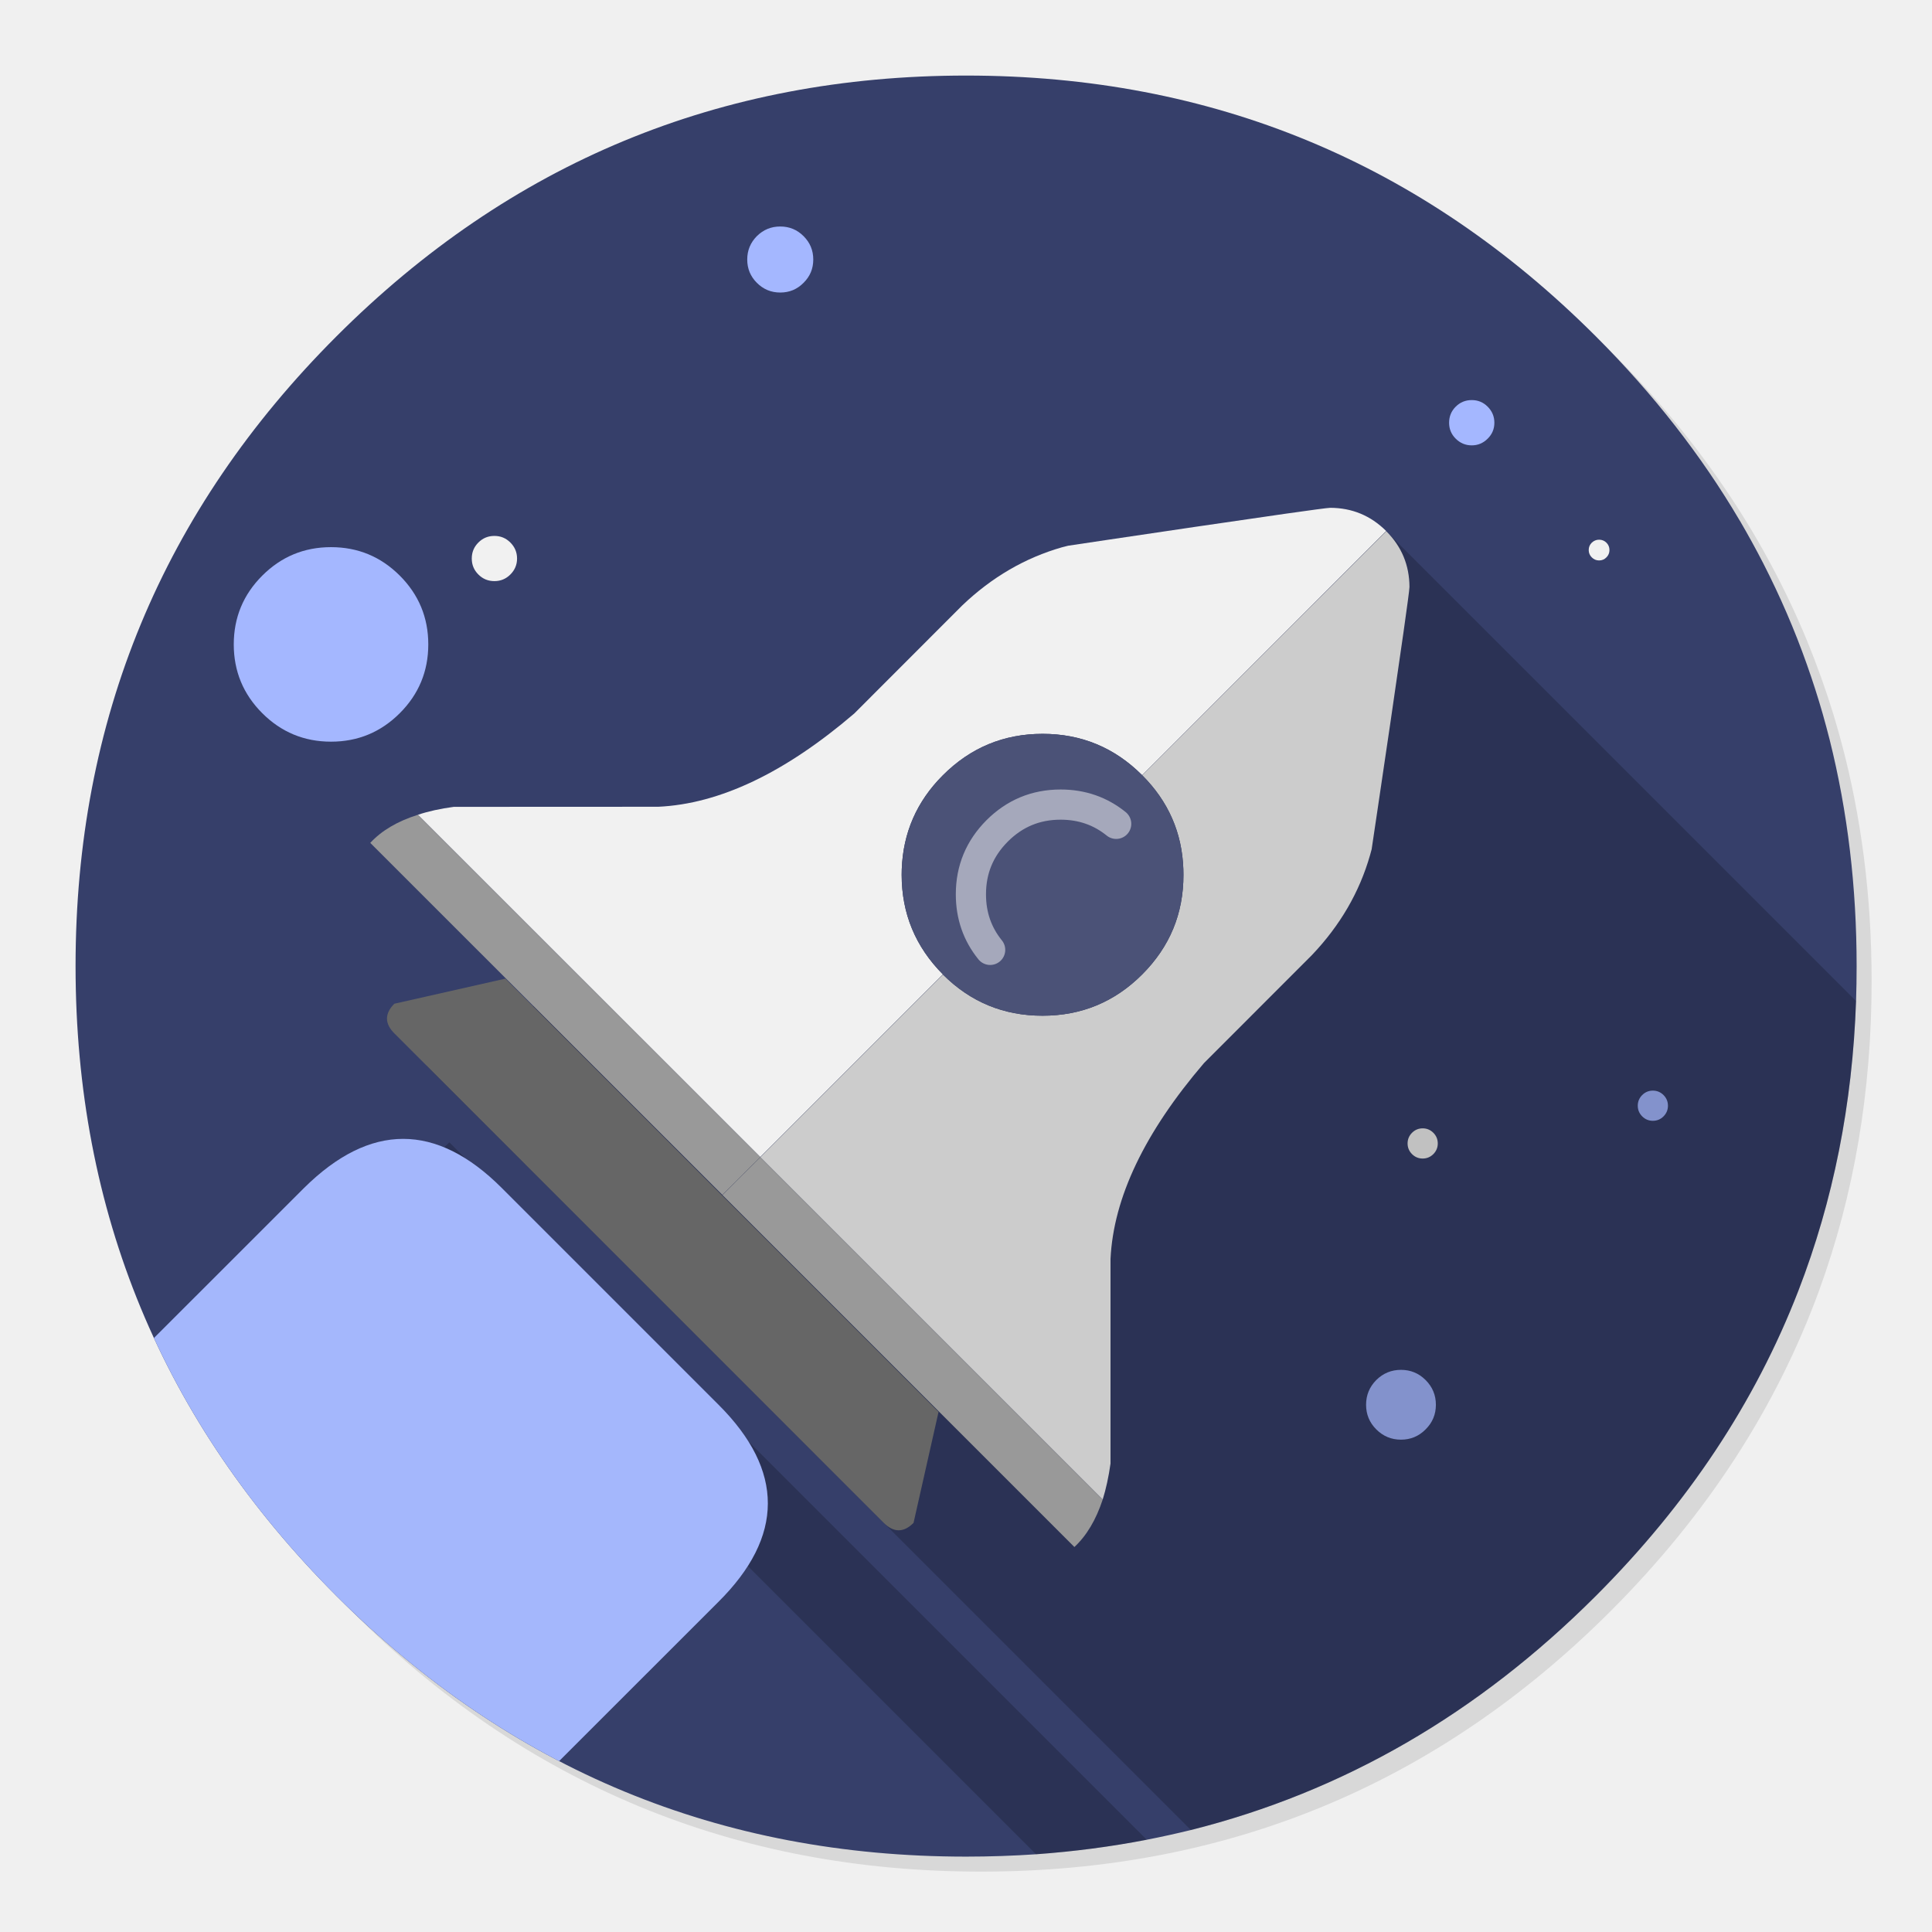
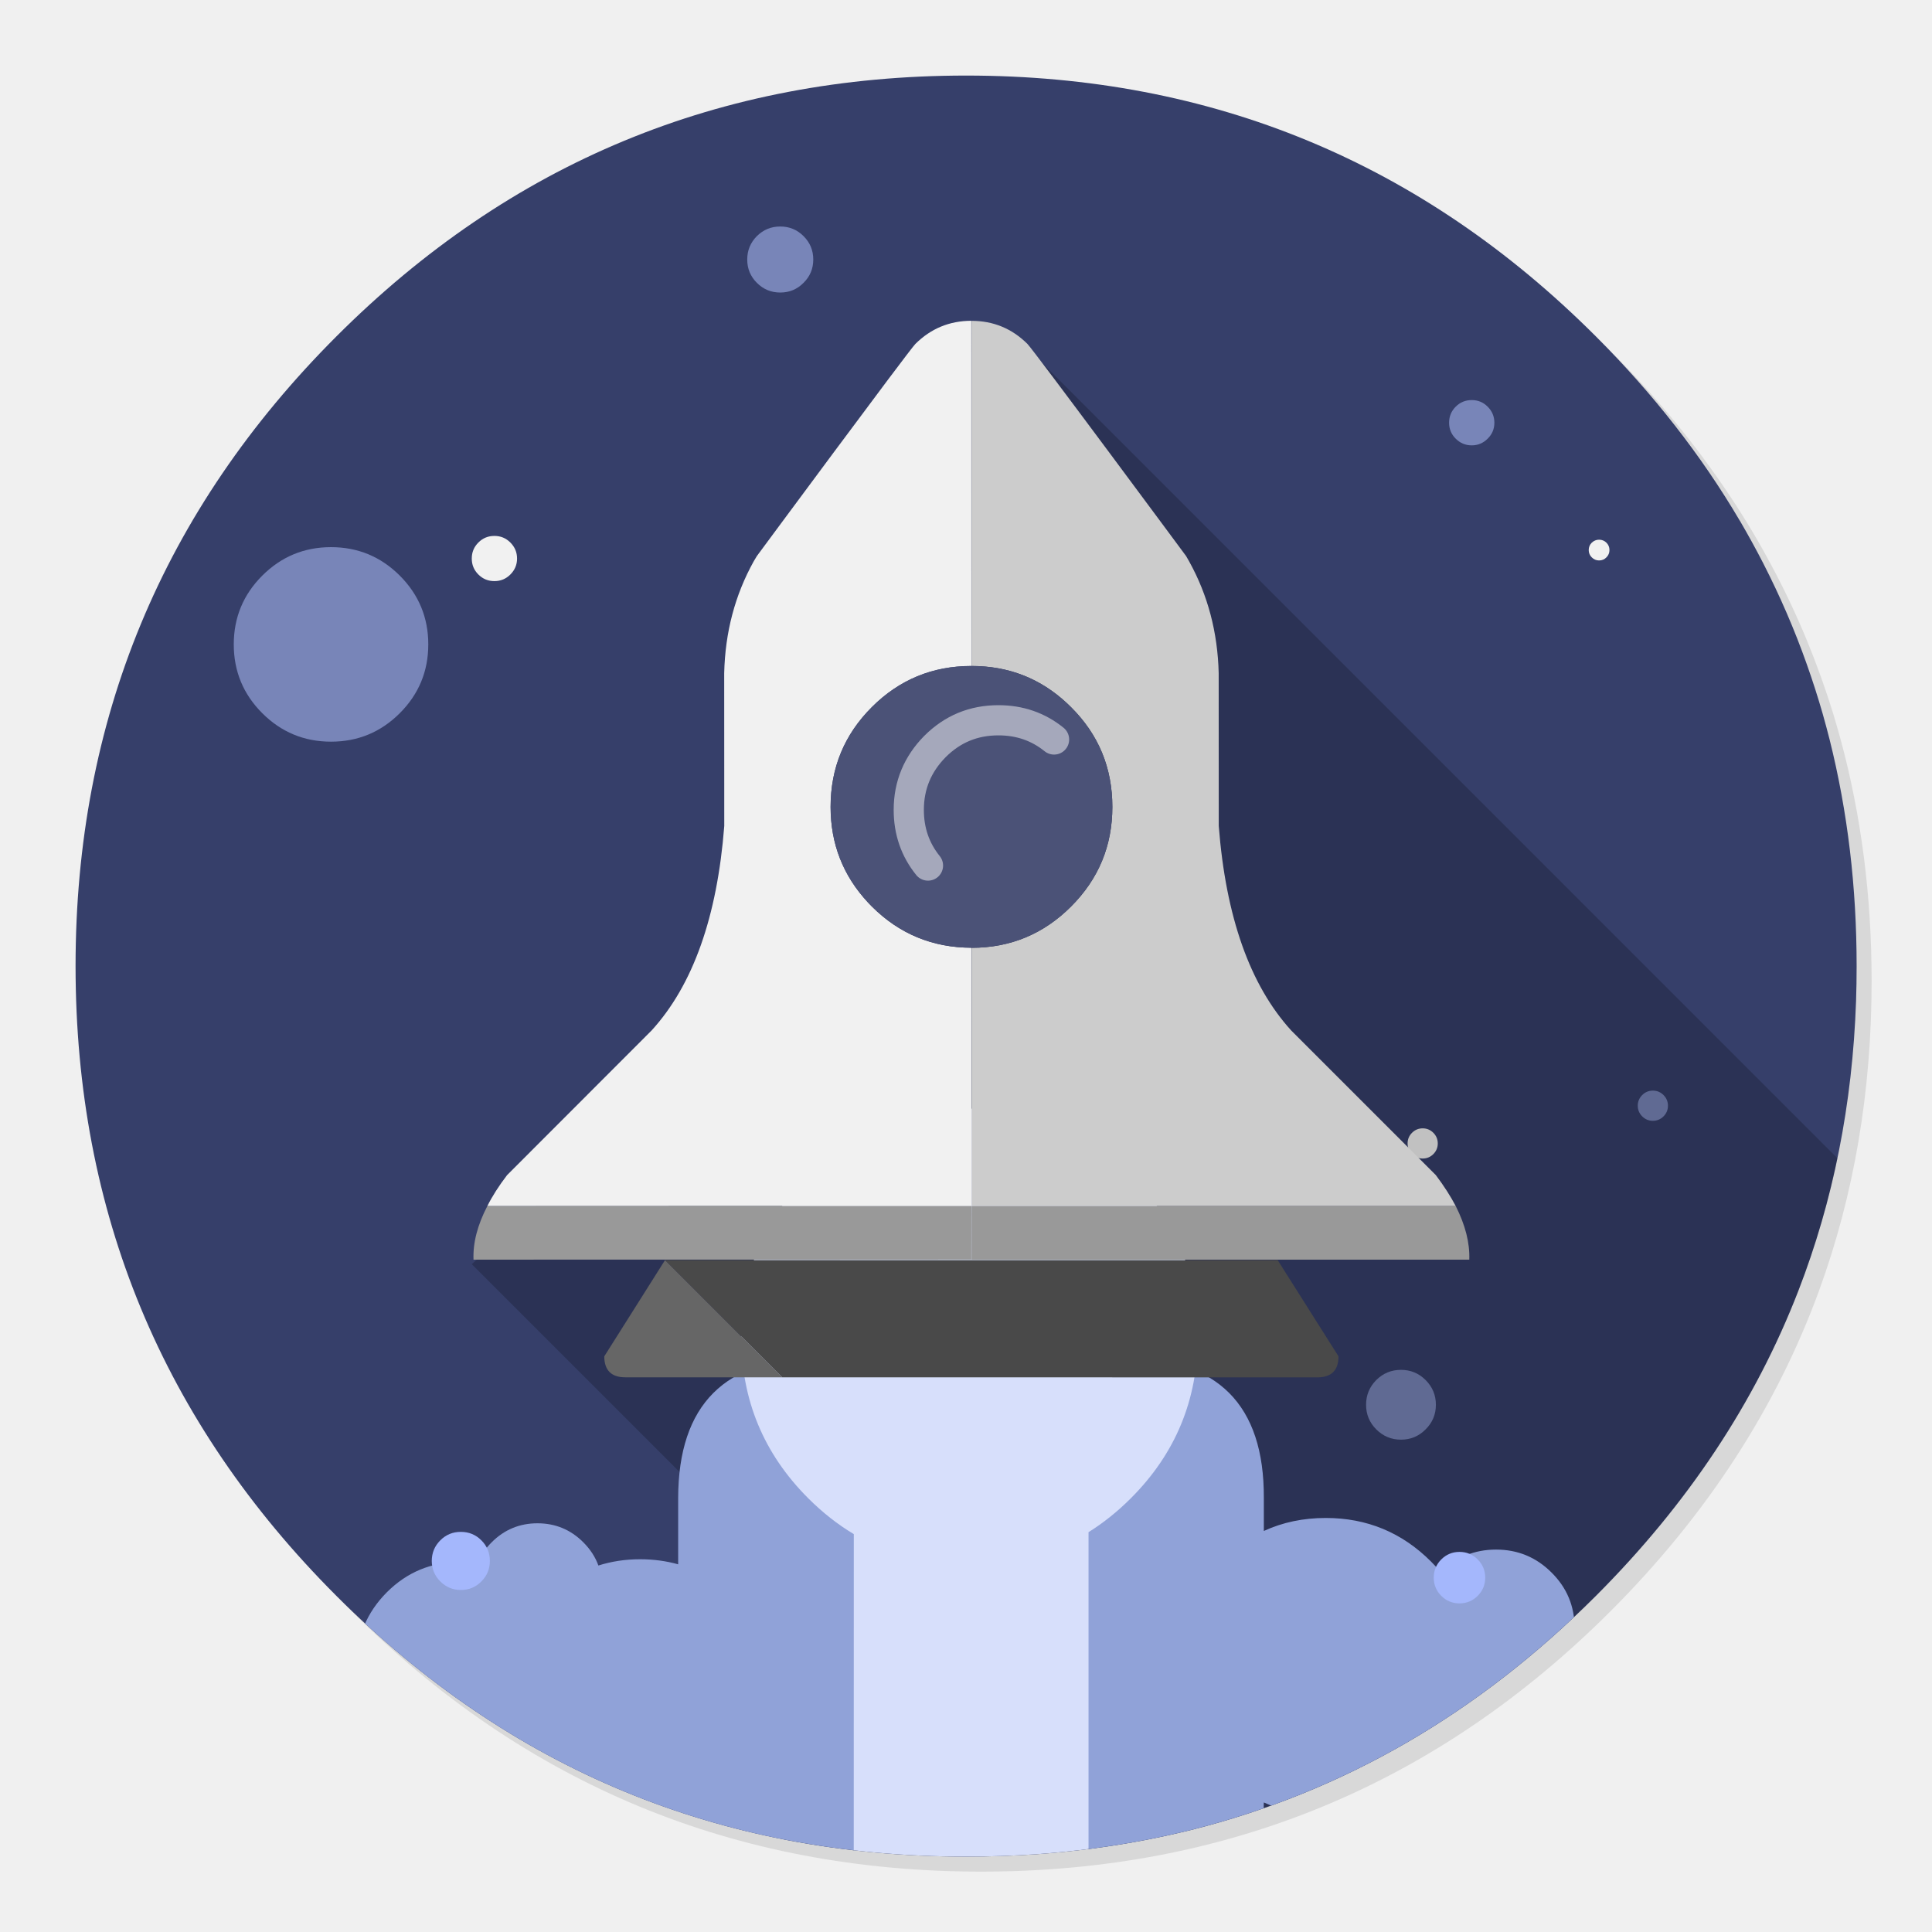
<svg xmlns="http://www.w3.org/2000/svg" id="Launchpad" image-rendering="optimizeSpeed" baseProfile="basic" version="1.1" style="background-color:#ffffff" x="0px" y="0px" width="1024px" height="1024px" viewBox="0 0 1024 1024" enable-background="new 0 0 1024 1024">
  <defs transform="matrix(1 0 0 1 0 0) " />
  <g id="shadow">
    <g id="shape">
      <path id="path" fill="#000000" fill-opacity="0.098" d="M957.65,339.3 Q949.037,318.427 938.25,298.45 C934.2,290.9 929.9,283.4 925.35,276.05 905.8,244.35 881.95,214.4 853.8,186.25 761.65,94.1 650.35,48 520,48 389.65,48 278.4,94.1 186.25,186.25 94.1,278.4 48,389.65 48,520 48,650.35 94.1,761.65 186.25,853.8 278.4,945.95 389.65,992 520,992 650.35,992 761.65,945.95 853.8,853.8 904.55,803 941.35,746.4 964.15,684.05 982.7,633.2 992,578.55 992,520 992,475.1 986.55,432.45 975.6,392.05 974.35,387.5 973.05,382.95 971.7,378.45 967.6,365.15 962.9,352.1 957.65,339.3z" />
    </g>
  </g>
  <g id="circle">
    <g id="shape2">
      <path id="path1" fill="#363F6A" fill-opacity="1" d="M969.75,392.05 C968.65,387.7 967.4,383.05 966.1,378.45 963.6,369.7 960.75,360.85 957.65,352.1 951.2,333.85 943.5,316.05 934.5,298.45 930.7,291.05 926.55,283.5 922.2,276.05 L922.175,276.05 Q891.574,224.04 845.85,178.3 C753.7,86.15 642.4,40.05 512.05,40.05 381.7,40.05 270.45,86.15 178.3,178.3 86.15,270.45 40.05,381.7 40.05,512.05 40.05,642.4 86.15,753.7 178.3,845.85 270.45,938 381.7,984.05 512.05,984.05 524.75,984.05 537.25,983.6 549.1,982.8 569.3,981.35 589,978.75 607.8,975.1 615.75,973.55 623.6,971.8 631.2,969.95 712,949.65 783.35,908.35 845.85,845.85 894.45,797.25 930.25,743.35 953.2,684.05 971.65,636.4 981.85,585.25 983.75,530.55 983.95,524.5 984.05,518.3 984.05,512.05 984.05,470.3 979.35,430.45 969.75,392.05z" />
    </g>
  </g>
  <g id="Calque.__202">
    <g id="shape4">
-       <path id="path2" fill="#A4B7FF" fill-opacity="1" d="M401.15,125.15 C397.75,128.6 396.05,132.7 396.05,137.55 396.05,142.4 397.75,146.5 401.15,149.9 404.6,153.35 408.7,155.05 413.55,155.05 418.4,155.05 422.5,153.35 425.9,149.9 429.35,146.5 431.05,142.4 431.05,137.55 431.05,132.7 429.35,128.6 425.9,125.15 422.5,121.75 418.4,120.05 413.55,120.05 408.7,120.05 404.6,121.75 401.15,125.15z M742.55,726.05 C737.45,726.05 733.1,727.85 729.45,731.45 725.85,735.1 724.05,739.45 724.05,744.55 724.05,749.65 725.85,754 729.45,757.6 733.1,761.25 737.45,763.05 742.55,763.05 747.65,763.05 752,761.25 755.6,757.6 759.25,754 761.05,749.65 761.05,744.55 761.05,739.45 759.25,735.1 755.6,731.45 752,727.85 747.65,726.05 742.55,726.05z M788.5,232.5 Q792.05,229 792.05,224.05 C792.05,220.75 790.85,217.9 788.5,215.55 786.15,213.2 783.35,212.05 780.05,212.05 776.75,212.05 773.9,213.2 771.55,215.55 769.2,217.9 768.05,220.75 768.05,224.05 768.05,227.35 769.2,230.15 771.55,232.5 773.9,234.85 776.75,236.05 780.05,236.05 783.35,236.05 786.15,234.85 788.5,232.5z M881.7,591.7 C883.25,590.15 884.05,588.25 884.05,586.05 884.05,583.85 883.25,581.95 881.7,580.4 880.15,578.85 878.25,578.05 876.05,578.05 873.85,578.05 871.95,578.85 870.4,580.4 868.85,581.95 868.05,583.85 868.05,586.05 868.05,588.25 868.85,590.15 870.4,591.7 871.95,593.25 873.85,594.05 876.05,594.05 878.25,594.05 880.15,593.25 881.7,591.7z M139,305.1 C128.95,315.15 123.9,327.3 123.9,341.55 123.9,355.8 128.95,367.95 139,378 149.05,388.05 161.2,393.1 175.45,393.1 189.7,393.1 201.85,388.05 211.9,378 221.95,367.95 227,355.8 227,341.55 227,327.3 221.95,315.15 211.9,305.1 201.85,295.05 189.7,290 175.45,290 161.2,290 149.05,295.05 139,305.1z" />
-       <path id="path5" fill="#F1F1F1" fill-opacity="1" d="M759.7,611.7 C761.25,610.15 762.05,608.25 762.05,606.05 762.05,603.85 761.25,601.95 759.7,600.4 758.15,598.85 756.25,598.05 754.05,598.05 751.85,598.05 749.95,598.85 748.4,600.4 746.85,601.95 746.05,603.85 746.05,606.05 746.05,608.25 746.85,610.15 748.4,611.7 749.95,613.25 751.85,614.05 754.05,614.05 756.25,614.05 758.15,613.25 759.7,611.7z M253.55,287.55 C251.2,289.9 250.05,292.7 250.05,296.05 250.05,299.35 251.2,302.15 253.55,304.5 255.9,306.85 258.7,308 262.05,308 265.35,308 268.15,306.85 270.5,304.5 272.85,302.15 274.05,299.35 274.05,296.05 274.05,292.7 272.85,289.9 270.5,287.55 268.15,285.2 265.35,284.05 262.05,284.05 258.7,284.05 255.9,285.2 253.55,287.55z M843.65,287.65 C842.6,288.7 842.05,290 842.05,291.55 842.05,293.05 842.6,294.35 843.65,295.4 844.75,296.5 846.05,297.05 847.55,297.05 849.1,297.05 850.4,296.5 851.45,295.4 852.5,294.35 853.05,293.05 853.05,291.55 853.05,290 852.5,288.7 851.45,287.65 850.4,286.6 849.1,286.05 847.55,286.05 846.05,286.05 844.75,286.6 843.65,287.65z" />
+       <path id="path2" fill="#7885B8" fill-opacity="1" d="M788.5,232.5 Q792.05,229 792.05,224.05 C792.05,220.75 790.85,217.9 788.5,215.55 786.15,213.2 783.35,212.05 780.05,212.05 776.75,212.05 773.9,213.2 771.55,215.55 769.2,217.9 768.05,220.75 768.05,224.05 768.05,227.35 769.2,230.15 771.55,232.5 773.9,234.85 776.75,236.05 780.05,236.05 783.35,236.05 786.15,234.85 788.5,232.5z M881.7,591.7 C883.25,590.15 884.05,588.25 884.05,586.05 884.05,583.85 883.25,581.95 881.7,580.4 880.15,578.85 878.25,578.05 876.05,578.05 873.85,578.05 871.95,578.85 870.4,580.4 868.85,581.95 868.05,583.85 868.05,586.05 868.05,588.25 868.85,590.15 870.4,591.7 871.95,593.25 873.85,594.05 876.05,594.05 878.25,594.05 880.15,593.25 881.7,591.7z M742.55,726.05 C737.45,726.05 733.1,727.85 729.45,731.45 725.85,735.1 724.05,739.45 724.05,744.55 724.05,749.65 725.85,754 729.45,757.6 733.1,761.25 737.45,763.05 742.55,763.05 747.65,763.05 752,761.25 755.6,757.6 759.25,754 761.05,749.65 761.05,744.55 761.05,739.45 759.25,735.1 755.6,731.45 752,727.85 747.65,726.05 742.55,726.05z M401.15,125.15 C397.75,128.6 396.05,132.7 396.05,137.55 396.05,142.4 397.75,146.5 401.15,149.9 404.6,153.35 408.7,155.05 413.55,155.05 418.4,155.05 422.5,153.35 425.9,149.9 429.35,146.5 431.05,142.4 431.05,137.55 431.05,132.7 429.35,128.6 425.9,125.15 422.5,121.75 418.4,120.05 413.55,120.05 408.7,120.05 404.6,121.75 401.15,125.15z M139,305.1 C128.95,315.15 123.9,327.3 123.9,341.55 123.9,355.8 128.95,367.95 139,378 149.05,388.05 161.2,393.1 175.45,393.1 189.7,393.1 201.85,388.05 211.9,378 221.95,367.95 227,355.8 227,341.55 227,327.3 221.95,315.15 211.9,305.1 201.85,295.05 189.7,290 175.45,290 161.2,290 149.05,295.05 139,305.1z" />
+       <path id="path3" fill="#F1F1F1" fill-opacity="1" d="M843.65,287.65 C842.6,288.7 842.05,290 842.05,291.55 842.05,293.05 842.6,294.35 843.65,295.4 844.75,296.5 846.05,297.05 847.55,297.05 849.1,297.05 850.4,296.5 851.45,295.4 852.5,294.35 853.05,293.05 853.05,291.55 853.05,290 852.5,288.7 851.45,287.65 850.4,286.6 849.1,286.05 847.55,286.05 846.05,286.05 844.75,286.6 843.65,287.65z M759.7,611.7 C761.25,610.15 762.05,608.25 762.05,606.05 762.05,603.85 761.25,601.95 759.7,600.4 758.15,598.85 756.25,598.05 754.05,598.05 751.85,598.05 749.95,598.85 748.4,600.4 746.85,601.95 746.05,603.85 746.05,606.05 746.05,608.25 746.85,610.15 748.4,611.7 749.95,613.25 751.85,614.05 754.05,614.05 756.25,614.05 758.15,613.25 759.7,611.7z M253.55,287.55 C251.2,289.9 250.05,292.7 250.05,296.05 250.05,299.35 251.2,302.15 253.55,304.5 255.9,306.85 258.7,308 262.05,308 265.35,308 268.15,306.85 270.5,304.5 272.85,302.15 274.05,299.35 274.05,296.05 274.05,292.7 272.85,289.9 270.5,287.55 268.15,285.2 265.35,284.05 262.05,284.05 258.7,284.05 255.9,285.2 253.55,287.55z" />
    </g>
  </g>
  <g id="ico-shadow">
    <g id="shape19">
-       <path id="path16" fill="#000000" fill-opacity="0.2" d="M983.725,530.55 L734.75,281.6 226.05,564.8 631.175,969.925 L631.2,969.95 C712,949.65 783.35,908.35 845.85,845.85 894.45,797.25 930.25,743.35 953.2,684.05 Q980.942,612.466 983.725,530.55z M238.15,605.45 L204.95,638.65 549.075,982.775 L549.1,982.8 C569.3,981.35 589,978.75 607.8,975.1 L238.15,605.45z" />
+       <path id="path16" fill="#000000" fill-opacity="0.2" d="M953.2,684.05 C961.95,661.5 968.85,638.1 973.9,613.9 L973.875,613.9 L552.05,192.05 501.85,440.325 250.05,670.05 360.05,780.05 415.325,974.925 Q461.794,984.05 512.05,984.05 C524.75,984.05 537.25,983.6 549.1,982.8 569.3,981.35 589,978.75 607.8,975.1 615.75,973.55 623.6,971.8 631.2,969.95 712,949.65 783.35,908.35 845.85,845.85 894.45,797.25 930.25,743.35 953.2,684.05z" />
    </g>
  </g>
  <mask id="circle1">
    <g id="g">
-       <g id="shape23">
-         <path id="path19" fill="#FFFFFF" fill-opacity="1" d="M969.75,392.05 C968.65,387.7 967.4,383.05 966.1,378.45 963.6,369.7 960.75,360.85 957.65,352.1 951.2,333.85 943.5,316.05 934.5,298.45 930.7,291.05 926.55,283.5 922.2,276.05 L922.175,276.05 Q891.574,224.04 845.85,178.3 C753.7,86.15 642.4,40.05 512.05,40.05 381.7,40.05 270.45,86.15 178.3,178.3 86.15,270.45 40.05,381.7 40.05,512.05 40.05,642.4 86.15,753.7 178.3,845.85 270.45,938 381.7,984.05 512.05,984.05 524.75,984.05 537.25,983.6 549.1,982.8 569.3,981.35 589,978.75 607.8,975.1 615.75,973.55 623.6,971.8 631.2,969.95 712,949.65 783.35,908.35 845.85,845.85 894.45,797.25 930.25,743.35 953.2,684.05 971.65,636.4 981.85,585.25 983.75,530.55 983.95,524.5 984.05,518.3 984.05,512.05 984.05,470.3 979.35,430.45 969.75,392.05z" />
+       <g id="shape21">
+         <path id="path17" fill="#FFFFFF" fill-opacity="1" d="M969.75,392.05 C968.65,387.7 967.4,383.05 966.1,378.45 963.6,369.7 960.75,360.85 957.65,352.1 951.2,333.85 943.5,316.05 934.5,298.45 930.7,291.05 926.55,283.5 922.2,276.05 L922.175,276.05 Q891.574,224.04 845.85,178.3 C753.7,86.15 642.4,40.05 512.05,40.05 381.7,40.05 270.45,86.15 178.3,178.3 86.15,270.45 40.05,381.7 40.05,512.05 40.05,642.4 86.15,753.7 178.3,845.85 270.45,938 381.7,984.05 512.05,984.05 524.75,984.05 537.25,983.6 549.1,982.8 569.3,981.35 589,978.75 607.8,975.1 615.75,973.55 623.6,971.8 631.2,969.95 712,949.65 783.35,908.35 845.85,845.85 894.45,797.25 930.25,743.35 953.2,684.05 971.65,636.4 981.85,585.25 983.75,530.55 983.95,524.5 984.05,518.3 984.05,512.05 984.05,470.3 979.35,430.45 969.75,392.05z" />
      </g>
    </g>
  </mask>
  <g id="masked" mask="url(#circle1)">
    <g id="ico">
      <g id="Symbole.__202_1" overflow="visible">
-         <g id="Calque.__205">
-           <g id="shape39">
-             <path id="path31" fill="#CCCCCC" fill-opacity="1" d="M747.05,311.1 C747,299.55 742.9,289.7 734.75,281.55 L605.4,410.9 C619.25,424.75 626.55,441.35 627.2,460.7 627.25,461.7 627.25,462.7 627.25,463.65 627.3,484.25 620,501.85 605.35,516.5 590.8,531.05 573.2,538.35 552.55,538.35 531.95,538.35 514.35,531.1 499.8,516.55 L403,613.35 584.45,794.8 C586.2,789.2 587.6,782.8 588.6,775.7 L588.6,667.25 C590.15,634.8 606.7,600.2 638.1,563.5 L695.35,506.2 C710.3,490.5 720.55,472.85 726.15,453.25 726.45,452.25 726.7,451.15 727,450.15 727,450.15 747.05,315.95 747.05,311.1z" />
-             <path id="path32" fill="#F1F1F1" fill-opacity="1" d="M734.7,281.45 C726.45,273.25 716.6,269.2 705.05,269.15 700.25,269.15 566.1,289.25 566.1,289.25 Q564.5,289.6 562.95,290.05 C543.35,295.65 525.7,305.9 510,320.9 L452.75,378.2 C416.05,409.6 381.4,426.1 348.9,427.6 L240.5,427.65 C233.4,428.6 227,430 221.5,431.85 L402.95,613.25 499.75,516.45 C485.2,501.8 477.9,484.2 477.9,463.65 477.9,462.7 477.9,461.75 477.95,460.7 478.65,441.35 485.9,424.75 499.75,410.9 514.4,396.25 532,388.95 552.6,388.95 573.15,388.95 590.75,396.25 605.35,410.85 L734.7,281.45z" />
-             <path id="path33" fill="#4B5277" fill-opacity="1" d="M605.4,410.9 L605.35,410.85 C590.75,396.25 573.15,388.95 552.6,388.95 532,388.95 514.4,396.25 499.75,410.9 485.9,424.75 478.65,441.35 477.95,460.7 477.9,461.75 477.9,462.7 477.9,463.65 477.9,484.2 485.2,501.8 499.75,516.45 L499.8,516.5 499.8,516.55 C514.35,531.1 531.95,538.35 552.55,538.35 573.2,538.35 590.8,531.05 605.35,516.5 620,501.85 627.3,484.25 627.25,463.65 627.25,462.7 627.25,461.7 627.2,460.7 626.55,441.35 619.25,424.75 605.4,410.9z" />
-             <path id="path34" fill="#999999" fill-opacity="1" d="M221.5,431.85 C210.6,435.3 202.25,440.25 196.25,446.75 L382.85,633.3 402.95,613.25 221.5,431.85z M403,613.35 L382.9,633.4 569.45,819.95 C575.95,813.9 580.9,805.55 584.45,794.8 L403,613.35z" />
-             <path id="path35" fill="#666666" fill-opacity="1" d="M209,532 C203.8,537.25 203.8,542.55 209.1,547.8 L468.4,807.15 C473.7,812.4 479,812.4 484.2,807.15 L497.45,748.35 382.65,633.55 267.85,518.7 209,532z" />
-             <path id="path36" fill="#A4B7FC" fill-opacity="1" d="M380.65,849.15 C415.7,814.4 415.7,779.4 380.95,744.65 L265.95,629.65 C231.25,594.95 196.2,594.95 161.15,629.65 L46.1,744.65 C11.4,779.4 11.75,814.4 46.45,849.15 L161.5,964.15 C196.2,998.85 230.9,998.85 265.6,964.15 L380.65,849.15z M-305.4,588.15 C-318.65,588.15 -330,592.85 -339.35,602.2 -348.7,611.55 -353.4,622.9 -353.4,636.15 L-353.4,854.15 C-353.4,867.4 -348.7,878.75 -339.35,888.1 -330,897.45 -318.65,902.15 -305.4,902.15 -292.15,902.15 -280.8,897.45 -271.45,888.1 -262.1,878.75 -257.4,867.4 -257.4,854.15 L-257.4,636.15 C-257.4,622.9 -262.1,611.55 -271.45,602.2 -280.8,592.85 -292.15,588.15 -305.4,588.15z" />
+         <g id="Calque.__207">
+           <g id="shape45">
+             <path id="path34" fill="#90A2D8" fill-opacity="1" d="M433.547,719.803 Q359.655,719.802 359.442,793.906 L359.442,829.12 C353.078,827.352 346.361,826.433 339.29,826.432 331.441,826.432 324.087,827.564 317.157,829.756 315.531,825.23 312.844,821.129 309.132,817.417 302.45,810.734 294.354,807.376 284.878,807.376 275.403,807.375 267.307,810.734 260.625,817.416 257.231,820.81 254.685,824.558 253.059,828.659 250.089,828.164 246.942,827.916 243.76,827.916 228.628,827.916 215.724,833.255 205.011,843.967 194.334,854.715 188.995,867.619 188.995,882.751 188.995,897.883 194.333,910.788 205.01,921.465 215.723,932.178 228.627,937.517 243.759,937.517 255.426,937.517 265.821,934.335 274.872,927.971 278.266,935.113 283.003,941.76 289.049,947.806 302.943,961.7 319.701,968.63 339.288,968.63 346.5,968.63 353.324,967.676 359.759,965.837 362.728,1008.758 387.618,1030.184 433.544,1030.22 L596.212,1030.186 C645.285,1030.187 669.821,1005.651 669.822,956.578 L669.857,955.34 C679.827,959.937 690.752,962.235 702.702,962.235 724.481,962.235 743.078,954.528 758.457,939.149 769.17,928.436 776.17,916.133 779.423,902.344 783.595,903.759 788.12,904.466 792.929,904.466 804.454,904.466 814.248,900.4 822.344,892.304 830.511,884.208 834.577,874.415 834.577,862.889 834.577,851.363 830.512,841.57 822.345,833.473 814.249,825.377 804.455,821.311 792.93,821.311 781.545,821.311 771.752,825.306 763.691,833.296 762.029,831.351 760.297,829.478 758.458,827.639 743.079,812.259 724.482,804.552 702.704,804.552 690.754,804.552 679.829,806.849 669.859,811.446 L669.859,793.909 C670.072,744.554 645.324,719.805 596.18,719.805 L433.547,719.803z" />
          </g>
        </g>
-         <g id="Calque.__206">
-           <g id="shape40">
-             <path id="path37" fill="none" stroke="#FFFFFF" stroke-opacity="0.498" stroke-width="16" stroke-linecap="round" stroke-linejoin="miter" stroke-miterlimit="3" d="M591.6,436.65 Q579,426.45 562.15,426.45 C549,426.45 537.8,431.1 528.5,440.4 519.25,449.7 514.6,460.85 514.6,474 514.6,485.25 518,495.05 524.8,503.45" />
+         <g id="Calque.__208">
+           <g id="shape46">
+             <path id="path35" fill="#D7DFFB" fill-opacity="1" d="M392.889,708.559 Q392.924,758.658 428.349,794.084 C435.88,801.614 443.941,807.978 452.532,813.105 L452.494,1042.453 C452.494,1050.726 455.393,1057.797 461.297,1063.63 467.166,1069.499 474.202,1072.434 482.475,1072.434 L546.962,1072.435 C555.235,1072.435 562.271,1069.5 568.14,1063.632 573.974,1057.798 576.943,1050.727 576.944,1042.454 L576.946,812.081 C584.866,807.131 592.361,801.121 599.397,794.085 623.014,770.469 634.823,741.973 634.823,708.597 634.824,675.152 623.015,646.655 599.398,623.038 575.782,599.421 547.286,587.612 513.84,587.611 480.465,587.611 451.968,599.419 428.351,623.036 404.734,646.653 392.925,675.149 392.889,708.559z" />
+           </g>
+         </g>
+         <g id="Calque.__209">
+           <g id="shape47">
+             <path id="path36" fill="#CCCCCC" fill-opacity="1" d="M544.532,182.252 C536.33,174.12 526.466,170.054 514.94,170.054 L514.938,352.981 C534.525,352.981 551.425,359.557 565.566,372.78 566.309,373.452 567.016,374.159 567.688,374.831 582.289,389.362 589.572,406.969 589.572,427.687 589.572,448.263 582.288,465.87 567.687,480.472 553.12,495.038 535.549,502.356 514.972,502.356 L514.971,639.25 771.577,639.253 C768.855,634.056 765.319,628.541 761.006,622.813 L684.322,546.127 C662.473,522.086 649.71,485.917 645.963,437.764 L645.929,356.765 C645.398,335.093 640.166,315.365 630.267,297.546 629.772,296.626 629.171,295.672 628.676,294.753 628.676,294.753 547.962,185.681 544.532,182.252z" />
+             <path id="path37" fill="#F1F1F1" fill-opacity="1" d="M514.834,170.019 C503.202,170.054 493.374,174.155 485.171,182.287 481.777,185.681 401.131,294.75 401.131,294.75 Q400.247,296.129 399.469,297.543 C389.57,315.362 384.337,335.09 383.842,356.798 L383.876,437.796 C380.128,485.95 367.294,522.118 345.374,546.159 L268.759,622.843 C264.41,628.535 260.874,634.05 258.293,639.248 L514.864,639.215 514.866,502.32 C494.219,502.25 476.612,494.966 462.081,480.435 461.409,479.763 460.738,479.092 460.031,478.314 446.843,464.136 440.232,447.272 440.232,427.685 440.233,406.967 447.516,389.361 462.082,374.794 476.613,360.264 494.22,352.981 514.868,352.981 L514.834,170.019z" />
+             <path id="path38" fill="#4B5277" fill-opacity="1" d="M514.938,352.981 L514.868,352.981 C494.22,352.981 476.613,360.264 462.082,374.794 447.516,389.361 440.233,406.967 440.232,427.685 440.232,447.272 446.843,464.136 460.031,478.314 460.738,479.092 461.409,479.763 462.081,480.435 476.612,494.966 494.219,502.25 514.866,502.32 L514.937,502.32 514.972,502.356 C535.549,502.356 553.12,495.038 567.687,480.472 582.288,465.87 589.572,448.263 589.572,427.687 589.572,406.969 582.289,389.362 567.688,374.831 567.016,374.159 566.309,373.452 565.566,372.78 551.425,359.557 534.525,352.981 514.938,352.981z" />
+             <path id="path39" fill="#999999" fill-opacity="1" d="M258.293,639.248 C253.025,649.394 250.621,658.799 250.975,667.638 L514.829,667.605 514.864,639.215 258.293,639.248z M514.971,639.25 L514.935,667.64 778.754,667.643 C779.072,658.769 776.668,649.365 771.577,639.253 L514.971,639.25z" />
+             <path id="path40" fill="#A4B7FC" fill-opacity="1" d="M-3.763,1122.335 C-13.132,1131.704 -17.835,1143.053 -17.835,1156.276 -17.835,1169.499 -13.133,1180.848 -3.764,1190.217 L150.382,1344.366 C159.751,1353.736 171.1,1358.438 184.323,1358.438 197.546,1358.438 208.895,1353.736 218.264,1344.367 227.633,1334.998 232.335,1323.649 232.335,1310.427 232.336,1297.204 227.634,1285.855 218.265,1276.486 L64.118,1122.336 C54.749,1112.967 43.401,1108.265 30.178,1108.265 16.955,1108.264 5.606,1112.966 -3.763,1122.335z M783.207,845.833 C785.858,843.181 787.202,839.928 787.202,836.181 787.202,832.433 785.858,829.18 783.207,826.529 780.555,823.877 777.303,822.533 773.555,822.533 769.807,822.533 766.555,823.877 763.903,826.528 761.251,829.18 759.908,832.433 759.908,836.18 759.908,839.928 761.251,843.181 763.903,845.832 766.554,848.484 769.807,849.827 773.555,849.828 777.302,849.828 780.555,848.484 783.207,845.833z M233.366,838.19 C236.371,841.195 240.013,842.715 244.255,842.715 248.568,842.715 252.175,841.231 255.145,838.19 258.15,835.185 259.635,831.579 259.635,827.336 259.635,823.023 258.15,819.417 255.145,816.411 252.14,813.406 248.533,811.921 244.22,811.921 239.978,811.921 236.371,813.406 233.366,816.411 230.361,819.416 228.876,823.023 228.841,827.301 228.876,831.578 230.361,835.185 233.366,838.19z" />
+             <path id="path41" fill="#666666" fill-opacity="1" d="M352.514,667.886 L352.479,667.886 320.27,718.903 C320.305,726.292 324.053,730.04 331.513,730.005 L414.597,730.006 352.514,667.886z" />
+             <path id="path42" fill="#494949" fill-opacity="1" d="M352.514,667.886 L414.597,730.006 698.25,730.044 C705.71,730.009 709.457,726.261 709.422,718.872 L677.214,667.925 514.864,667.923 352.514,667.886z" />
+           </g>
+         </g>
+         <g id="Calque.__210">
+           <g id="shape48">
+             <path id="path43" fill="none" stroke="#FFFFFF" stroke-opacity="0.498" stroke-width="16" stroke-linecap="round" stroke-linejoin="miter" stroke-miterlimit="3" d="M491.851,458.763 C485.063,450.348 481.669,440.519 481.669,429.277 481.67,416.125 486.372,404.988 495.529,395.689 504.863,386.356 516.035,381.76 529.187,381.76 Q546.087,381.76 558.673,391.943" />
          </g>
        </g>
      </g>
    </g>
  </g>
</svg>
